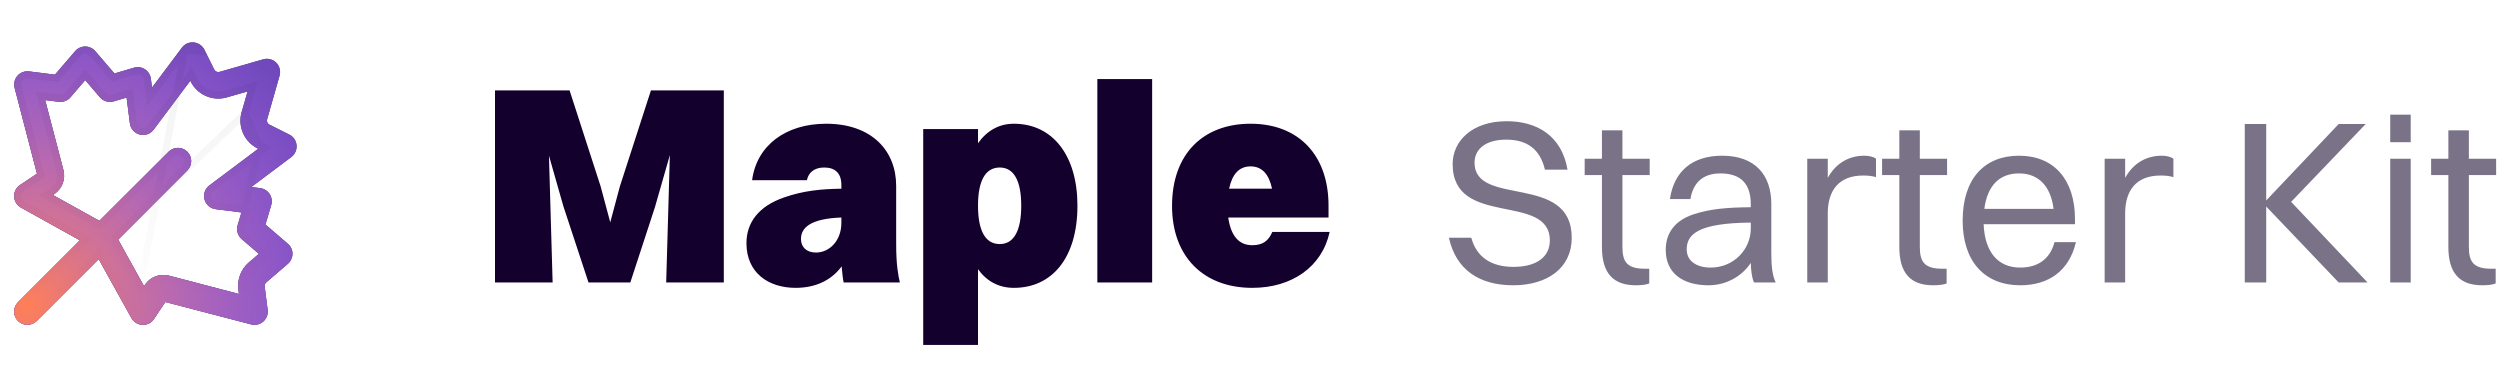
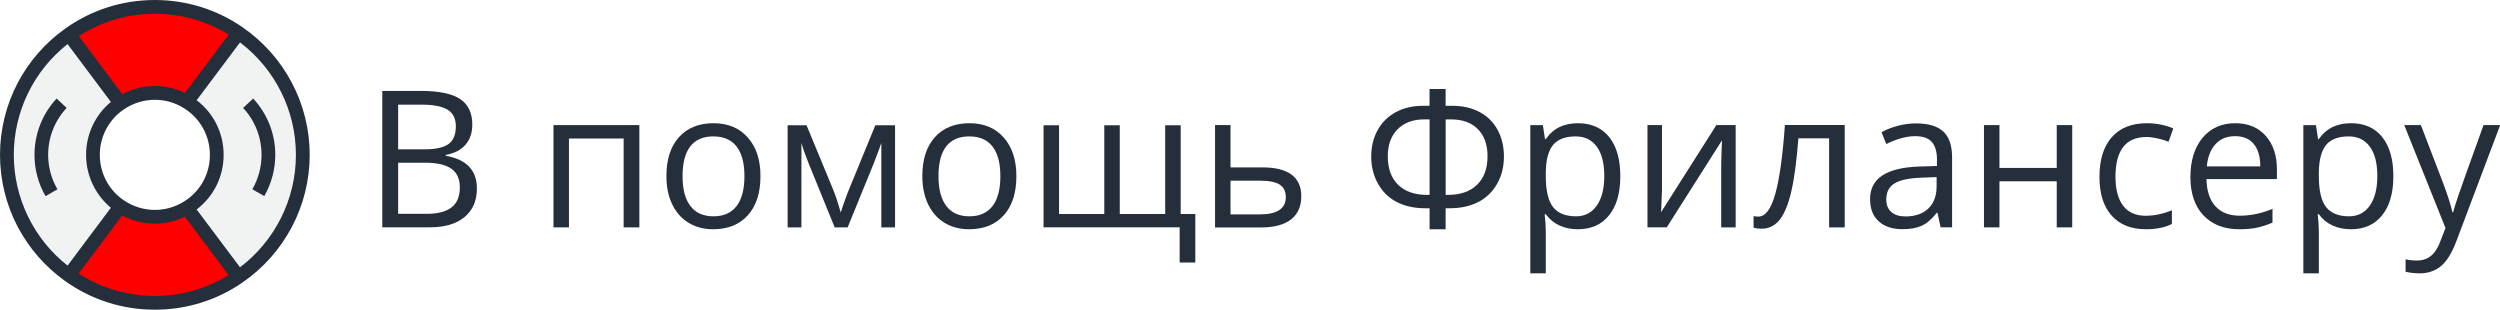
- <svg xmlns="http://www.w3.org/2000/svg" width="177" height="26" viewBox="0 0 177 26" fill="none">
-   <path d="M14.47 3.52C14.325 3.231 14.04 3.036 13.716 3.004C13.392 2.973 13.076 3.114 12.88 3.375L10.763 6.203L10.681 5.574C10.646 5.301 10.494 5.059 10.263 4.907C10.033 4.754 9.748 4.715 9.486 4.793L8.103 5.203L6.744 3.621C6.564 3.414 6.306 3.293 6.033 3.293C5.76 3.293 5.498 3.414 5.322 3.621L3.892 5.285L2.057 5.055C1.748 5.016 1.439 5.133 1.236 5.367C1.033 5.602 0.955 5.918 1.033 6.219L2.619 12.297L1.42 13.098C1.146 13.277 0.99 13.59 1.002 13.914C1.014 14.238 1.197 14.535 1.482 14.695L5.658 17.015L1.275 21.398C0.908 21.765 0.908 22.359 1.275 22.722C1.643 23.085 2.236 23.089 2.6 22.722L6.986 18.343L9.306 22.519C9.466 22.804 9.759 22.988 10.087 22.999C10.415 23.011 10.724 22.855 10.904 22.581L11.704 21.382L17.782 22.968C18.083 23.046 18.403 22.972 18.638 22.765C18.872 22.558 18.989 22.253 18.95 21.945L18.739 20.273C18.728 20.168 18.767 20.066 18.845 19.996L20.38 18.679C20.587 18.5 20.708 18.242 20.708 17.968C20.708 17.695 20.587 17.433 20.38 17.258L18.794 15.898L19.204 14.515C19.282 14.25 19.239 13.969 19.091 13.738C18.942 13.508 18.696 13.355 18.423 13.32L17.798 13.238L20.626 11.117C20.888 10.922 21.024 10.605 20.997 10.281C20.97 9.957 20.774 9.672 20.481 9.527L19.071 8.82C18.939 8.754 18.868 8.598 18.911 8.453L19.794 5.36C19.888 5.032 19.798 4.68 19.556 4.438C19.314 4.196 18.962 4.106 18.634 4.2L15.54 5.09C15.396 5.133 15.243 5.063 15.173 4.93L14.47 3.52ZM8.365 16.965L13.263 12.066C13.63 11.699 13.63 11.105 13.263 10.742C12.896 10.379 12.302 10.375 11.939 10.742L7.037 15.636L3.74 13.805L3.846 13.734C4.4 13.363 4.658 12.684 4.49 12.039L3.197 7.086L4.162 7.207C4.474 7.246 4.787 7.125 4.99 6.887L6.033 5.672L7.076 6.887C7.318 7.168 7.701 7.281 8.056 7.176L8.962 6.906L9.197 8.734C9.244 9.113 9.517 9.426 9.888 9.524C10.259 9.621 10.65 9.484 10.877 9.18L13.474 5.715L13.501 5.77C13.97 6.711 15.044 7.184 16.056 6.895L17.529 6.473L17.107 7.945C16.818 8.957 17.29 10.031 18.232 10.504L18.286 10.531L14.822 13.129C14.517 13.359 14.38 13.75 14.478 14.117C14.575 14.484 14.888 14.758 15.267 14.808L17.095 15.043L16.825 15.949C16.72 16.304 16.833 16.687 17.114 16.929L18.329 17.972L17.622 18.578C17.064 19.054 16.782 19.781 16.876 20.511L16.915 20.812L11.962 19.515C11.318 19.347 10.638 19.605 10.267 20.16L10.197 20.265L8.365 16.965Z" fill="#0D001D" />
-   <path d="M14.47 3.52C14.325 3.231 14.04 3.036 13.716 3.004C13.392 2.973 13.076 3.114 12.88 3.375L10.763 6.203L10.681 5.574C10.646 5.301 10.494 5.059 10.263 4.907C10.033 4.754 9.748 4.715 9.486 4.793L8.103 5.203L6.744 3.621C6.564 3.414 6.306 3.293 6.033 3.293C5.76 3.293 5.498 3.414 5.322 3.621L3.892 5.285L2.057 5.055C1.748 5.016 1.439 5.133 1.236 5.367C1.033 5.602 0.955 5.918 1.033 6.219L2.619 12.297L1.42 13.098C1.146 13.277 0.99 13.59 1.002 13.914C1.014 14.238 1.197 14.535 1.482 14.695L5.658 17.015L1.275 21.398C0.908 21.765 0.908 22.359 1.275 22.722C1.643 23.085 2.236 23.089 2.6 22.722L6.986 18.343L9.306 22.519C9.466 22.804 9.759 22.988 10.087 22.999C10.415 23.011 10.724 22.855 10.904 22.581L11.704 21.382L17.782 22.968C18.083 23.046 18.403 22.972 18.638 22.765C18.872 22.558 18.989 22.253 18.95 21.945L18.739 20.273C18.728 20.168 18.767 20.066 18.845 19.996L20.38 18.679C20.587 18.5 20.708 18.242 20.708 17.968C20.708 17.695 20.587 17.433 20.38 17.258L18.794 15.898L19.204 14.515C19.282 14.25 19.239 13.969 19.091 13.738C18.942 13.508 18.696 13.355 18.423 13.32L17.798 13.238L20.626 11.117C20.888 10.922 21.024 10.605 20.997 10.281C20.97 9.957 20.774 9.672 20.481 9.527L19.071 8.82C18.939 8.754 18.868 8.598 18.911 8.453L19.794 5.36C19.888 5.032 19.798 4.68 19.556 4.438C19.314 4.196 18.962 4.106 18.634 4.2L15.54 5.09C15.396 5.133 15.243 5.063 15.173 4.93L14.47 3.52ZM8.365 16.965L13.263 12.066C13.63 11.699 13.63 11.105 13.263 10.742C12.896 10.379 12.302 10.375 11.939 10.742L7.037 15.636L3.74 13.805L3.846 13.734C4.4 13.363 4.658 12.684 4.49 12.039L3.197 7.086L4.162 7.207C4.474 7.246 4.787 7.125 4.99 6.887L6.033 5.672L7.076 6.887C7.318 7.168 7.701 7.281 8.056 7.176L8.962 6.906L9.197 8.734C9.244 9.113 9.517 9.426 9.888 9.524C10.259 9.621 10.65 9.484 10.877 9.18L13.474 5.715L13.501 5.77C13.97 6.711 15.044 7.184 16.056 6.895L17.529 6.473L17.107 7.945C16.818 8.957 17.29 10.031 18.232 10.504L18.286 10.531L14.822 13.129C14.517 13.359 14.38 13.75 14.478 14.117C14.575 14.484 14.888 14.758 15.267 14.808L17.095 15.043L16.825 15.949C16.72 16.304 16.833 16.687 17.114 16.929L18.329 17.972L17.622 18.578C17.064 19.054 16.782 19.781 16.876 20.511L16.915 20.812L11.962 19.515C11.318 19.347 10.638 19.605 10.267 20.16L10.197 20.265L8.365 16.965Z" fill="url(#paint0_radial_64_8)" />
-   <path d="M14.47 3.52C14.325 3.231 14.04 3.036 13.716 3.004C13.392 2.973 13.076 3.114 12.88 3.375L10.763 6.203L10.681 5.574C10.646 5.301 10.494 5.059 10.263 4.907C10.033 4.754 9.748 4.715 9.486 4.793L8.103 5.203L6.744 3.621C6.564 3.414 6.306 3.293 6.033 3.293C5.76 3.293 5.498 3.414 5.322 3.621L3.892 5.285L2.057 5.055C1.748 5.016 1.439 5.133 1.236 5.367C1.033 5.602 0.955 5.918 1.033 6.219L2.619 12.297L1.42 13.098C1.146 13.277 0.99 13.59 1.002 13.914C1.014 14.238 1.197 14.535 1.482 14.695L5.658 17.015L1.275 21.398C0.908 21.765 0.908 22.359 1.275 22.722C1.643 23.085 2.236 23.089 2.6 22.722L6.986 18.343L9.306 22.519C9.466 22.804 9.759 22.988 10.087 22.999C10.415 23.011 10.724 22.855 10.904 22.581L11.704 21.382L17.782 22.968C18.083 23.046 18.403 22.972 18.638 22.765C18.872 22.558 18.989 22.253 18.95 21.945L18.739 20.273C18.728 20.168 18.767 20.066 18.845 19.996L20.38 18.679C20.587 18.5 20.708 18.242 20.708 17.968C20.708 17.695 20.587 17.433 20.38 17.258L18.794 15.898L19.204 14.515C19.282 14.25 19.239 13.969 19.091 13.738C18.942 13.508 18.696 13.355 18.423 13.32L17.798 13.238L20.626 11.117C20.888 10.922 21.024 10.605 20.997 10.281C20.97 9.957 20.774 9.672 20.481 9.527L19.071 8.82C18.939 8.754 18.868 8.598 18.911 8.453L19.794 5.36C19.888 5.032 19.798 4.68 19.556 4.438C19.314 4.196 18.962 4.106 18.634 4.2L15.54 5.09C15.396 5.133 15.243 5.063 15.173 4.93L14.47 3.52ZM8.365 16.965L13.263 12.066C13.63 11.699 13.63 11.105 13.263 10.742C12.896 10.379 12.302 10.375 11.939 10.742L7.037 15.636L3.74 13.805L3.846 13.734C4.4 13.363 4.658 12.684 4.49 12.039L3.197 7.086L4.162 7.207C4.474 7.246 4.787 7.125 4.99 6.887L6.033 5.672L7.076 6.887C7.318 7.168 7.701 7.281 8.056 7.176L8.962 6.906L9.197 8.734C9.244 9.113 9.517 9.426 9.888 9.524C10.259 9.621 10.65 9.484 10.877 9.18L13.474 5.715L13.501 5.77C13.97 6.711 15.044 7.184 16.056 6.895L17.529 6.473L17.107 7.945C16.818 8.957 17.29 10.031 18.232 10.504L18.286 10.531L14.822 13.129C14.517 13.359 14.38 13.75 14.478 14.117C14.575 14.484 14.888 14.758 15.267 14.808L17.095 15.043L16.825 15.949C16.72 16.304 16.833 16.687 17.114 16.929L18.329 17.972L17.622 18.578C17.064 19.054 16.782 19.781 16.876 20.511L16.915 20.812L11.962 19.515C11.318 19.347 10.638 19.605 10.267 20.16L10.197 20.265L8.365 16.965Z" fill="url(#paint1_radial_64_8)" />
-   <path d="M13.081 3.525L13.08 3.525L10.963 6.353L10.595 6.845L10.515 6.236L10.433 5.607L10.433 5.606C10.407 5.406 10.296 5.228 10.125 5.115C9.958 5.005 9.75 4.975 9.557 5.033L9.557 5.033L8.174 5.443L8.019 5.489L7.914 5.366L6.555 3.785C6.555 3.785 6.555 3.785 6.555 3.785C6.421 3.631 6.231 3.543 6.033 3.543C5.833 3.543 5.641 3.632 5.513 3.783L5.512 3.784L5.512 3.784L4.082 5.448L3.995 5.55L3.861 5.533L2.025 5.303L2.025 5.303C1.799 5.274 1.573 5.36 1.425 5.531C1.274 5.705 1.218 5.937 1.275 6.156C1.275 6.156 1.275 6.156 1.275 6.156L2.861 12.234L2.906 12.406L2.758 12.505L1.559 13.305L1.557 13.306C1.359 13.437 1.243 13.666 1.252 13.905C1.26 14.14 1.394 14.358 1.604 14.477C1.605 14.477 1.605 14.477 1.605 14.477L5.779 16.797L6.069 16.958L5.835 17.192L1.452 21.575C1.182 21.845 1.183 22.279 1.451 22.544C1.723 22.813 2.158 22.813 2.422 22.546L2.423 22.545L6.809 18.166L7.044 17.933L7.205 18.222L9.524 22.396C9.524 22.397 9.524 22.397 9.524 22.397L13.081 3.525ZM13.081 3.525C13.224 3.333 13.455 3.23 13.692 3.253C13.931 3.276 14.14 3.42 14.246 3.631L13.081 3.525ZM8.055 16.921L8.188 16.788L13.086 11.89C13.356 11.62 13.355 11.185 13.087 10.92C12.816 10.651 12.38 10.652 12.117 10.918L12.116 10.919L7.213 15.813L7.08 15.947L6.915 15.855L3.619 14.023L3.26 13.824L3.601 13.597L3.707 13.526C4.173 13.214 4.389 12.644 4.248 12.102L2.955 7.149L2.862 6.792L3.228 6.838L4.193 6.959C4.193 6.959 4.193 6.959 4.193 6.959C4.422 6.988 4.652 6.899 4.8 6.725L4.8 6.724L5.843 5.509L6.033 5.288L6.223 5.509L7.265 6.724C7.265 6.724 7.265 6.724 7.266 6.724C7.444 6.931 7.725 7.014 7.985 6.936C7.985 6.936 7.985 6.936 7.985 6.936L8.891 6.667L9.173 6.583L9.21 6.875L9.445 8.703L9.445 8.704C9.479 8.981 9.679 9.21 9.952 9.282C10.225 9.354 10.511 9.253 10.676 9.031L10.676 9.03L13.274 5.565L13.517 5.241L13.698 5.603L13.725 5.658L13.725 5.658C14.14 6.492 15.091 6.91 15.987 6.654L17.46 6.233L17.893 6.108L17.769 6.542L17.347 8.014L8.055 16.921ZM8.055 16.921L8.146 17.086L9.978 20.387L10.177 20.745L10.405 20.404L10.475 20.299M8.055 16.921L10.475 20.299M10.475 20.299L10.475 20.298C10.787 19.832 11.358 19.616 11.899 19.757L10.475 20.299ZM18.344 10.28L18.398 10.308L18.76 10.489L18.436 10.731L14.972 13.328C14.972 13.328 14.972 13.328 14.972 13.328C14.748 13.498 14.648 13.785 14.719 14.053C14.791 14.321 15.02 14.523 15.299 14.56C15.3 14.56 15.3 14.561 15.3 14.561L17.127 14.795L17.418 14.832L17.334 15.114L17.065 16.02L18.344 10.28ZM18.344 10.28C17.509 9.862 17.091 8.91 17.347 8.014L18.344 10.28ZM18.713 17.973L18.492 18.162L17.785 18.768L17.785 18.768C17.29 19.19 17.041 19.832 17.124 20.479L18.713 17.973ZM18.713 17.973L18.492 17.783M18.713 17.973L18.492 17.783M18.492 17.783L17.278 16.74C17.277 16.74 17.277 16.74 17.277 16.74M18.492 17.783L17.277 16.74M17.277 16.74C17.07 16.561 16.988 16.281 17.065 16.02L17.277 16.74ZM11.899 19.757L16.852 21.054L17.211 21.148L17.163 20.78L17.124 20.479L11.899 19.757Z" stroke="url(#paint2_linear_64_8)" stroke-opacity="0.05" stroke-width="0.5" />
-   <path d="M35.046 20V6.4H40.326L42.526 13.2L43.206 15.74L43.886 13.2L46.086 6.4H51.246V20H47.166L47.426 10.98L46.366 14.68L44.626 20H41.666L39.886 14.6L38.866 11.02L39.126 20H35.046ZM57.129 12.76H53.249C53.569 10.3 55.629 8.76 58.489 8.76C61.709 8.76 63.449 10.66 63.449 13.16V17.26C63.449 18.76 63.589 19.46 63.709 20H59.729C59.669 19.7 59.629 19.32 59.589 18.86C58.789 19.94 57.609 20.38 56.329 20.38C54.409 20.38 52.849 19.32 52.849 17.22C52.849 15.76 53.709 14.6 55.509 13.98C56.869 13.5 58.149 13.38 59.569 13.36V13.1C59.569 12.26 59.129 11.86 58.349 11.86C57.609 11.86 57.229 12.26 57.129 12.76ZM56.709 16.92C56.709 17.48 57.089 17.88 57.769 17.88C58.729 17.88 59.569 17.04 59.569 15.78V15.4C57.349 15.48 56.709 16.14 56.709 16.92ZM69.243 24.42H65.363V9.14H69.243V10.14C69.883 9.24 70.743 8.76 71.783 8.76C74.523 8.76 76.283 11 76.283 14.56C76.283 18.26 74.483 20.38 71.783 20.38C70.723 20.38 69.863 19.92 69.243 19.06V24.42ZM70.783 11.86C69.763 11.86 69.243 12.8 69.243 14.56C69.243 16.34 69.763 17.28 70.783 17.28C71.783 17.28 72.303 16.34 72.303 14.56C72.303 12.8 71.783 11.86 70.783 11.86ZM77.692 20V5.6H81.572V20H77.692ZM94.14 16.42C93.6 18.9 91.46 20.38 88.66 20.38C85.18 20.38 82.98 18.14 82.98 14.58C82.98 10.88 85.2 8.76 88.54 8.76C91.92 8.76 94.06 10.96 94.06 14.56V15.4H86.96C87.14 16.68 87.7 17.36 88.66 17.36C89.38 17.36 89.8 17.08 90.08 16.42H94.14ZM88.54 11.78C87.74 11.78 87.24 12.32 87.02 13.36H90.06C89.84 12.32 89.34 11.78 88.54 11.78Z" fill="#14002D" />
-   <path d="M104.398 11.519C104.398 14.687 111.279 12.229 111.279 16.832C111.279 18.994 109.53 20.198 107.137 20.198C104.728 20.198 103.078 19.093 102.583 16.832H104.167C104.53 18.169 105.537 18.895 107.154 18.895C108.837 18.895 109.728 18.152 109.728 17.03C109.728 13.598 102.847 16.155 102.847 11.618C102.847 10.001 104.2 8.582 106.675 8.582C108.837 8.582 110.569 9.621 110.982 12.014H109.381C109.035 10.529 108.078 9.886 106.642 9.886C105.223 9.886 104.398 10.529 104.398 11.519ZM113.416 17.476V12.393H112.195V11.239H113.416V9.226H114.868V11.239H116.799V12.393H114.868V17.476C114.868 18.532 115.182 19.026 116.469 19.026H116.766V20.066C116.601 20.148 116.238 20.198 115.825 20.198C114.192 20.198 113.416 19.323 113.416 17.476ZM119.683 14.093H118.231C118.511 12.162 119.782 11.024 121.927 11.024C124.27 11.024 125.408 12.393 125.408 14.44V17.888C125.408 18.895 125.491 19.521 125.722 20H124.187C124.022 19.654 123.973 19.142 123.956 18.614C123.214 19.72 122.026 20.198 120.97 20.198C119.155 20.198 117.934 19.357 117.934 17.69C117.934 16.485 118.594 15.611 119.881 15.182C121.069 14.786 122.273 14.687 123.956 14.671V14.473C123.956 13.053 123.296 12.278 121.795 12.278C120.541 12.278 119.864 12.971 119.683 14.093ZM119.419 17.657C119.419 18.465 120.095 18.944 121.118 18.944C122.735 18.944 123.956 17.674 123.956 16.172V15.759C120.227 15.793 119.419 16.584 119.419 17.657ZM127.954 20V11.239H129.406V12.591C130 11.519 130.94 11.024 131.996 11.024C132.343 11.024 132.656 11.107 132.821 11.239V12.542C132.574 12.46 132.26 12.427 131.914 12.427C130.165 12.427 129.406 13.515 129.406 15.1V20H127.954ZM134.472 17.476V12.393H133.251V11.239H134.472V9.226H135.924V11.239H137.854V12.393H135.924V17.476C135.924 18.532 136.237 19.026 137.524 19.026H137.821V20.066C137.656 20.148 137.293 20.198 136.881 20.198C135.247 20.198 134.472 19.323 134.472 17.476ZM146.975 17.145C146.497 19.192 145.028 20.198 143.032 20.198C140.491 20.198 138.956 18.482 138.956 15.627C138.956 12.658 140.491 11.024 142.949 11.024C145.424 11.024 146.909 12.723 146.909 15.512V15.875H140.441C140.524 17.838 141.448 18.944 143.032 18.944C144.269 18.944 145.144 18.35 145.457 17.145H146.975ZM142.949 12.278C141.547 12.278 140.705 13.152 140.491 14.786H145.391C145.193 13.169 144.319 12.278 142.949 12.278ZM149.009 20V11.239H150.461V12.591C151.055 11.519 151.996 11.024 153.052 11.024C153.398 11.024 153.712 11.107 153.877 11.239V12.542C153.629 12.46 153.316 12.427 152.969 12.427C151.22 12.427 150.461 13.515 150.461 15.1V20H149.009ZM158.93 20V8.78H160.448V14.192L165.579 8.78H167.493L162.213 14.291L167.625 20H165.579L160.448 14.621V20H158.93ZM169.227 10.067V8.12H170.679V10.067H169.227ZM169.227 20V11.239H170.679V20H169.227ZM173.344 17.476V12.393H172.123V11.239H173.344V9.226H174.796V11.239H176.727V12.393H174.796V17.476C174.796 18.532 175.11 19.026 176.397 19.026H176.694V20.066C176.529 20.148 176.166 20.198 175.753 20.198C174.12 20.198 173.344 19.323 173.344 17.476Z" fill="#0D0027" fill-opacity="0.55" />
-   <defs>
-     <radialGradient id="paint0_radial_64_8" cx="0" cy="0" r="1" gradientUnits="userSpaceOnUse" gradientTransform="translate(1 23) rotate(-47.3271) scale(79.1336 79.1337)">
-       <stop stop-color="#9563FF" />
-       <stop offset="1" stop-color="#9563FF" stop-opacity="0" />
-     </radialGradient>
-     <radialGradient id="paint1_radial_64_8" cx="0" cy="0" r="1" gradientUnits="userSpaceOnUse" gradientTransform="translate(1.90911 21.6364) rotate(-41.7101) scale(28.0094 28.0093)">
-       <stop stop-color="#FF7F57" />
-       <stop offset="1" stop-color="#9563FF" stop-opacity="0" />
-     </radialGradient>
-     <linearGradient id="paint2_linear_64_8" x1="11" y1="3" x2="11" y2="23" gradientUnits="userSpaceOnUse">
-       <stop />
-       <stop offset="1" stop-opacity="0" />
-     </linearGradient>
-   </defs>
+ <svg xmlns="http://www.w3.org/2000/svg" version="1.2" baseProfile="tiny" id="Layer_1" x="0px" y="0px" viewBox="0 0 4133 512" overflow="visible" xml:space="preserve">
+   <g>
+     <path fill="#F1F2F2" d="M199.2,341.2l-0.1,0.1L113.9,455C51.8,410.7,11.4,338,11.4,256S51.8,101.3,113.9,57l85.2,113.7l0.1,0.1   c-27.5,18.3-45.6,49.7-45.6,85.2S171.7,322.9,199.2,341.2z" />
+     <path fill="#F1F2F2" d="M394.4,54.3c64.2,44.2,106.3,118,106.3,201.7s-42.1,157.6-106.3,201.7l-1.8-2.6L309,343.6   c29.7-17.9,49.5-50.4,49.5-87.6s-19.8-69.7-49.5-87.6l83.6-111.5L394.4,54.3z" />
+   </g>
+   <g>
+     <path fill="#FF0000" d="M394.4,54.3l-1.8,2.6L309,168.4c-15.5-9.4-33.6-14.8-52.9-14.8c-20.9,0-40.5,6.4-56.8,17.2l-0.1-0.1   L113.9,57c40-28.8,89.1-45.6,142.1-45.6C307.4,11.4,355,27.2,394.4,54.3z" />
+     <path fill="#FF0000" d="M392.5,455.1l1.8,2.6c-39.4,27.1-86.9,42.9-138.4,42.9c-53,0-102.1-16.8-142.1-45.6L199,341.3l0.1-0.1   c16.3,10.8,35.8,17.2,56.8,17.2c19.3,0,37.4-5.3,52.9-14.8L392.5,455.1z" />
+   </g>
+   <g>
+     <path fill="#252F3C" d="M400.8,44.9C358.1,15.5,308,0,256,0c-53.8,0-105.3,16.5-148.7,47.7c-32.5,23.1-59.5,54-78,89.3   C10.1,173.4,0,214.6,0,256s10.1,82.6,29.3,119c18.6,35.3,45.5,66.2,78,89.3C150.7,495.5,202.2,512,256,512   c52,0,102.1-15.5,144.8-44.9C470.4,419.2,512,340.3,512,256S470.4,92.8,400.8,44.9z M378.1,57.2l-72.3,96.5   c-15.4-7.5-32.4-11.5-49.7-11.5c-18.9,0-37.3,4.7-53.8,13.6l-72-96.1c37.5-24.2,80.7-36.9,125.9-36.9   C299.4,22.8,341.4,34.6,378.1,57.2z M303,333.9c-14.1,8.6-30.3,13.1-47,13.1c-18,0-35.4-5.3-50.5-15.3   C180.1,314.9,165,286.5,165,256s15.2-58.9,40.5-75.7c15.1-10,32.5-15.3,50.5-15.3c16.7,0,32.9,4.5,47,13.2   c27.5,16.6,44,45.7,44,77.9S330.6,317.3,303,333.9z M22.8,256c0-71.5,33-139.1,88.9-183.1l71.6,95.6c-25.9,21.5-41,53.4-41,87.5   s15.2,66,41,87.5l-71.6,95.6C55.8,395.1,22.8,327.5,22.8,256z M130.1,452.3l72-96.1c16.5,8.9,34.9,13.6,53.8,13.6   c17.4,0,34.4-4,49.7-11.5l72.3,96.5c-36.6,22.6-78.6,34.5-122.1,34.5C210.9,489.2,167.6,476.5,130.1,452.3z M396.8,441.9   l-71.7-95.6c28.1-21.4,44.6-54.3,44.6-90.3s-16.5-69-44.6-90.3l71.7-95.6c58.1,44.1,92.4,112.8,92.4,185.9S454.9,397.8,396.8,441.9   z" />
+     <path fill="#252F3C" d="M110.2,178.4l-16.6-15.5C70,188.2,57,221.3,57,256c0,24,6.3,47.6,18.3,68.3L95,312.9   C84.9,295.7,79.6,276,79.6,256C79.6,227,90.5,199.5,110.2,178.4z" />
+     <path fill="#252F3C" d="M418.5,162.9l-16.6,15.5c19.7,21.1,30.5,48.6,30.5,77.6c0,19.9-5.3,39.6-15.2,56.9l19.7,11.3   c11.9-20.8,18.2-44.4,18.2-68.2C455.1,221.3,442.1,188.2,418.5,162.9z" />
+   </g>
+   <g>
+     <path fill="#252F3C" d="M632,150.3h63.7c29.9,0,51.6,4.5,65,13.4c13.4,8.9,20.1,23.1,20.1,42.4c0,13.4-3.7,24.4-11.2,33.1   c-7.5,8.7-18.3,14.3-32.6,16.9v1.5c34.3,5.9,51.4,23.9,51.4,54c0,20.2-6.8,35.9-20.4,47.2c-13.6,11.3-32.7,17-57.2,17H632V150.3z    M658.2,246.9h43.2c18.5,0,31.8-2.9,40-8.7c8.1-5.8,12.2-15.6,12.2-29.4c0-12.7-4.5-21.8-13.6-27.4c-9.1-5.6-23.5-8.4-43.2-8.4   h-38.6V246.9z M658.2,269.1v84.4h47.1c18.2,0,31.9-3.5,41.1-10.6c9.2-7,13.8-18.1,13.8-33.1c0-14-4.7-24.3-14.1-30.9   c-9.4-6.6-23.7-9.9-43-9.9H658.2z" />
+     <path fill="#252F3C" d="M940.6,375.9H915V206.8h142v169.1H1031V229h-90.4V375.9z" />
+     <path fill="#252F3C" d="M1257.2,291.2c0,27.6-6.9,49.1-20.8,64.6c-13.9,15.5-33.1,23.2-57.6,23.2c-15.1,0-28.5-3.5-40.3-10.6   s-20.8-17.3-27.2-30.6c-6.4-13.3-9.6-28.8-9.6-46.6c0-27.6,6.9-49,20.7-64.4c13.8-15.4,32.9-23.1,57.4-23.1   c23.7,0,42.5,7.9,56.4,23.6C1250.3,243,1257.2,264.3,1257.2,291.2z M1128.4,291.2c0,21.6,4.3,38.1,13,49.4   c8.6,11.3,21.3,17,38.1,17c16.8,0,29.5-5.6,38.2-16.9c8.7-11.3,13-27.7,13-49.5c0-21.5-4.3-37.8-13-49   c-8.7-11.2-21.5-16.7-38.5-16.7c-16.8,0-29.4,5.5-38,16.5C1132.7,253,1128.4,269.4,1128.4,291.2z" />
+     <path fill="#252F3C" d="M1389.9,351.2l4.8-14.3l6.6-18.2l45.8-111.6h32.6v168.8H1457V236.3l-3.1,8.9l-8.9,23.6l-43.7,107.1h-21.4   l-43.7-107.4c-5.5-13.8-9.2-24.5-11.3-32.2v139.6h-22.8V207.1h31.3l44.3,107.2C1382.2,325.6,1386.2,337.9,1389.9,351.2z" />
+     <path fill="#252F3C" d="M1680.3,291.2c0,27.6-6.9,49.1-20.8,64.6c-13.9,15.5-33.1,23.2-57.6,23.2c-15.1,0-28.5-3.5-40.3-10.6   s-20.8-17.3-27.2-30.6c-6.4-13.3-9.6-28.8-9.6-46.6c0-27.6,6.9-49,20.7-64.4c13.8-15.4,32.9-23.1,57.4-23.1   c23.7,0,42.5,7.9,56.4,23.6C1673.3,243,1680.3,264.3,1680.3,291.2z M1551.5,291.2c0,21.6,4.3,38.1,13,49.4   c8.6,11.3,21.3,17,38.1,17c16.8,0,29.5-5.6,38.2-16.9c8.7-11.3,13-27.7,13-49.5c0-21.5-4.3-37.8-13-49   c-8.7-11.2-21.5-16.7-38.5-16.7c-16.8,0-29.4,5.5-38,16.5C1555.7,253,1551.5,269.4,1551.5,291.2z" />
+     <path fill="#252F3C" d="M1851.3,353.8h75V207.1h25.6v146.7h24.2v80.2h-25.9v-58.2h-225V207.1h25.6v146.7h74.8V207.1h25.6V353.8z" />
+     <path fill="#252F3C" d="M2034.3,276.7h52.2c43.2,0,64.8,15.9,64.8,47.7c0,16.7-5.6,29.4-16.9,38.3c-11.3,8.8-27.7,13.3-49.5,13.3   h-76.2V206.8h25.6V276.7z M2034.3,298.7v55.7h49.4c13.6,0,24-2.4,31.2-7.1c7.2-4.7,10.8-11.9,10.8-21.4c0-9.4-3.3-16.2-10-20.6   c-6.6-4.4-17.6-6.6-32.8-6.6H2034.3z" />
+     <path fill="#252F3C" d="M2363.4,147.1h26.5v27.8h10.8c17.6,0,32.8,3.5,45.7,10.5c12.9,7,22.8,16.9,29.6,29.6   c6.8,12.8,10.3,27.3,10.3,43.7c0,17.1-3.8,32.3-11.5,45.6c-7.7,13.3-18.2,23.3-31.5,30c-13.3,6.7-29,10-47.1,10h-6.3V379h-26.5   v-34.7h-6.9c-18.1,0-33.8-3.4-47.1-10.2s-23.7-16.9-31.2-30.2c-7.5-13.4-11.3-28.3-11.3-44.9c0-16.3,3.5-30.8,10.4-43.5   c6.9-12.8,16.9-22.7,29.9-29.9c13-7.1,28.2-10.7,45.8-10.7h10.3V147.1z M2363.4,197.4h-8.8c-18.7,0-33.5,5.5-44.2,16.4   c-10.8,10.9-16.1,25.8-16.1,44.6c0,20.3,5.7,36,17.1,47.1c11.4,11.2,27.5,16.7,48.3,16.7h3.7V197.4z M2389.9,322.2h3.9   c20.7,0,36.7-5.6,48.2-16.9c11.5-11.3,17.2-26.9,17.2-47c0-19-5.3-33.9-15.9-44.7c-10.6-10.8-25.4-16.2-44.4-16.2h-8.9V322.2z" />
+     <path fill="#252F3C" d="M2608.6,379c-11,0-21.1-2-30.2-6.1s-16.7-10.3-22.9-18.7h-1.9c1.2,9.9,1.9,19.2,1.9,28.1v69.6h-25.6v-245   h20.8l3.5,23.1h1.2c6.6-9.3,14.2-15.9,23-20.1c8.7-4.1,18.8-6.2,30.1-6.2c22.4,0,39.7,7.7,51.9,23c12.2,15.3,18.3,36.8,18.3,64.5   c0,27.8-6.2,49.4-18.6,64.7C2647.8,371.3,2630.6,379,2608.6,379z M2604.9,225.5c-17.3,0-29.8,4.8-37.5,14.3s-11.7,24.8-11.9,45.7   v5.7c0,23.8,4,40.8,11.9,51c7.9,10.2,20.6,15.4,38.1,15.4c14.6,0,26-5.9,34.3-17.7c8.3-11.8,12.4-28.1,12.4-48.9   c0-21.1-4.1-37.3-12.4-48.5C2631.5,231.1,2619.9,225.5,2604.9,225.5z" />
+     <path fill="#252F3C" d="M2747.6,206.8V314l-1.1,28.1l-0.5,8.8l91.5-144.1h31.9v169.1h-23.9V272.5l0.5-20.4l0.8-20.1l-91.3,143.8   h-31.9V206.8H2747.6z" />
+     <path fill="#252F3C" d="M3049.8,375.9h-25.9V228.7h-50.8c-2.8,36.6-6.6,65.7-11.6,87.2c-4.9,21.5-11.3,37.2-19.2,47.2   c-7.9,10-17.9,15-30,15c-5.6,0-10-0.6-13.3-1.9v-19c2.3,0.6,4.8,0.9,7.7,0.9c11.8,0,21.2-12.5,28.2-37.5c7-25,12.3-63,15.9-113.9   h98.9V375.9z" />
+     <path fill="#252F3C" d="M3208.2,375.9l-5.1-24.1h-1.2c-8.4,10.6-16.8,17.8-25.2,21.5c-8.4,3.8-18.9,5.6-31.4,5.6   c-16.8,0-29.9-4.3-39.4-13c-9.5-8.6-14.3-20.9-14.3-36.9c0-34.2,27.3-52,81.9-53.7l28.7-0.9V264c0-13.3-2.9-23.1-8.6-29.4   s-14.8-9.5-27.4-9.5c-14.1,0-30,4.3-47.8,13l-7.9-19.6c8.3-4.5,17.5-8.1,27.4-10.6c9.9-2.6,19.9-3.9,29.9-3.9   c20.2,0,35.1,4.5,44.8,13.4s14.6,23.3,14.6,43v115.4H3208.2z M3150.3,357.8c15.9,0,28.5-4.4,37.6-13.1c9.1-8.7,13.7-21,13.7-36.7   v-15.3l-25.6,1.1c-20.4,0.7-35.1,3.9-44.1,9.5c-9,5.6-13.5,14.3-13.5,26.2c0,9.3,2.8,16.3,8.4,21.1   C3132.4,355.4,3140.2,357.8,3150.3,357.8z" />
+     <path fill="#252F3C" d="M3305.5,206.8v70.8h94.7v-70.8h25.6v169.1h-25.6v-76.2h-94.7v76.2h-25.6V206.8H3305.5z" />
+     <path fill="#252F3C" d="M3547.8,379c-24.5,0-43.4-7.5-56.9-22.6c-13.4-15.1-20.1-36.4-20.1-64c0-28.3,6.8-50.1,20.4-65.6   c13.6-15.4,33-23.1,58.2-23.1c8.1,0,16.3,0.9,24.4,2.6c8.1,1.8,14.5,3.8,19.1,6.2l-7.9,21.8c-5.7-2.3-11.8-4.1-18.5-5.6   c-6.7-1.5-12.6-2.2-17.7-2.2c-34.4,0-51.5,21.9-51.5,65.7c0,20.8,4.2,36.7,12.6,47.8c8.4,11.1,20.8,16.7,37.3,16.7   c14.1,0,28.5-3,43.4-9.1v22.7C3579.2,376,3564.9,379,3547.8,379z" />
+     <path fill="#252F3C" d="M3702.1,379c-25,0-44.7-7.6-59.2-22.8c-14.5-15.2-21.7-36.4-21.7-63.4c0-27.3,6.7-48.9,20.1-65   s31.5-24.1,54.1-24.1c21.2,0,38,7,50.3,20.9c12.3,13.9,18.5,32.3,18.5,55.2V296h-116.5c0.5,19.9,5.5,34.9,15,45.2   c9.5,10.3,22.9,15.4,40.2,15.4c18.2,0,36.2-3.8,54-11.4V368c-9.1,3.9-17.6,6.7-25.7,8.4C3723.2,378.1,3713.5,379,3702.1,379z    M3695.1,225.1c-13.6,0-24.4,4.4-32.5,13.3c-8.1,8.8-12.8,21.1-14.3,36.7h88.4c0-16.1-3.6-28.5-10.8-37.1   C3718.8,229.4,3708.5,225.1,3695.1,225.1z" />
+     <path fill="#252F3C" d="M3886.6,379c-11,0-21.1-2-30.2-6.1s-16.7-10.3-22.9-18.7h-1.9c1.2,9.9,1.9,19.2,1.9,28.1v69.6h-25.6v-245   h20.8l3.5,23.1h1.2c6.6-9.3,14.2-15.9,23-20.1c8.7-4.1,18.8-6.2,30.1-6.2c22.4,0,39.7,7.7,51.9,23c12.2,15.3,18.3,36.8,18.3,64.5   c0,27.8-6.2,49.4-18.6,64.7C3925.8,371.3,3908.6,379,3886.6,379z M3882.9,225.5c-17.3,0-29.8,4.8-37.5,14.3s-11.7,24.8-11.9,45.7   v5.7c0,23.8,4,40.8,11.9,51c7.9,10.2,20.6,15.4,38.1,15.4c14.6,0,26-5.9,34.3-17.7c8.3-11.8,12.4-28.1,12.4-48.9   c0-21.1-4.1-37.3-12.4-48.5C3909.6,231.1,3897.9,225.5,3882.9,225.5z" />
+     <path fill="#252F3C" d="M3974.7,206.8h27.5l37,96.4c8.1,22,13.2,37.9,15.1,47.7h1.2c1.3-5.2,4.1-14.2,8.4-26.9   c4.3-12.7,18.2-51.8,41.9-117.2h27.5l-72.7,192.6c-7.2,19-15.6,32.5-25.2,40.5c-9.6,8-21.4,12-35.4,12c-7.8,0-15.5-0.9-23.1-2.6   v-20.5c5.7,1.2,12,1.9,19,1.9c17.6,0,30.1-9.9,37.6-29.6l9.4-24.1L3974.7,206.8z" />
+   </g>
</svg>
